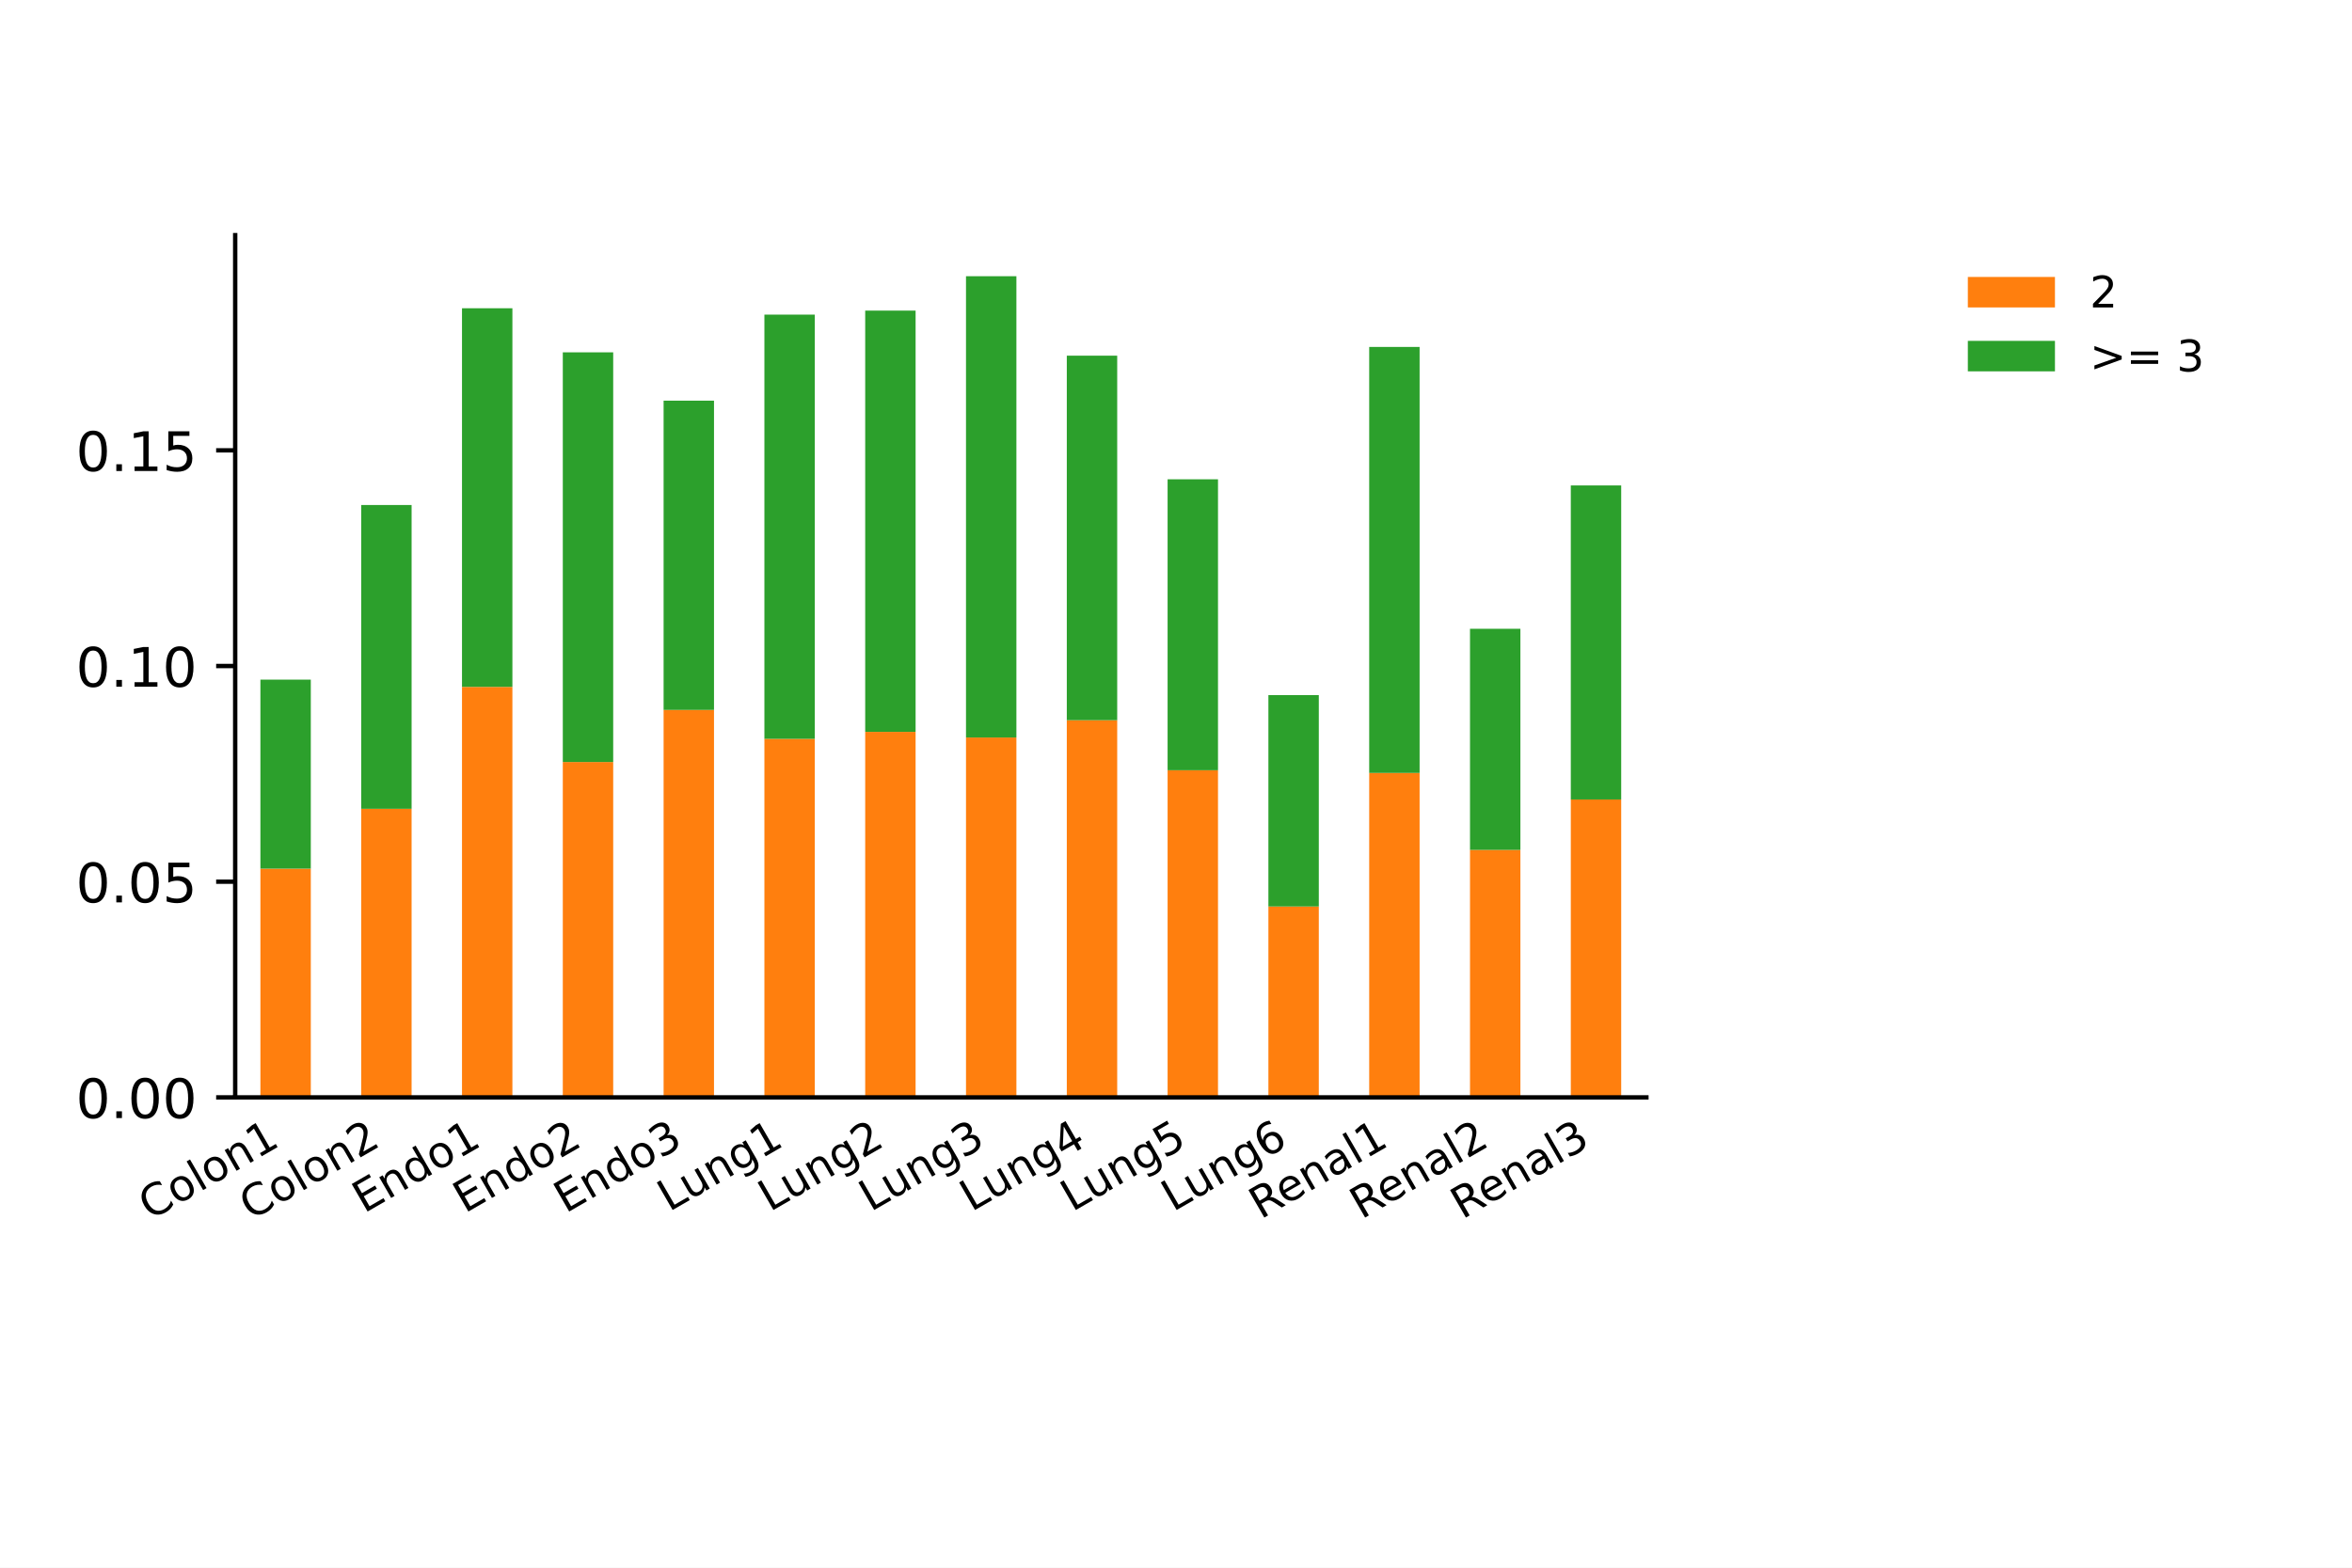
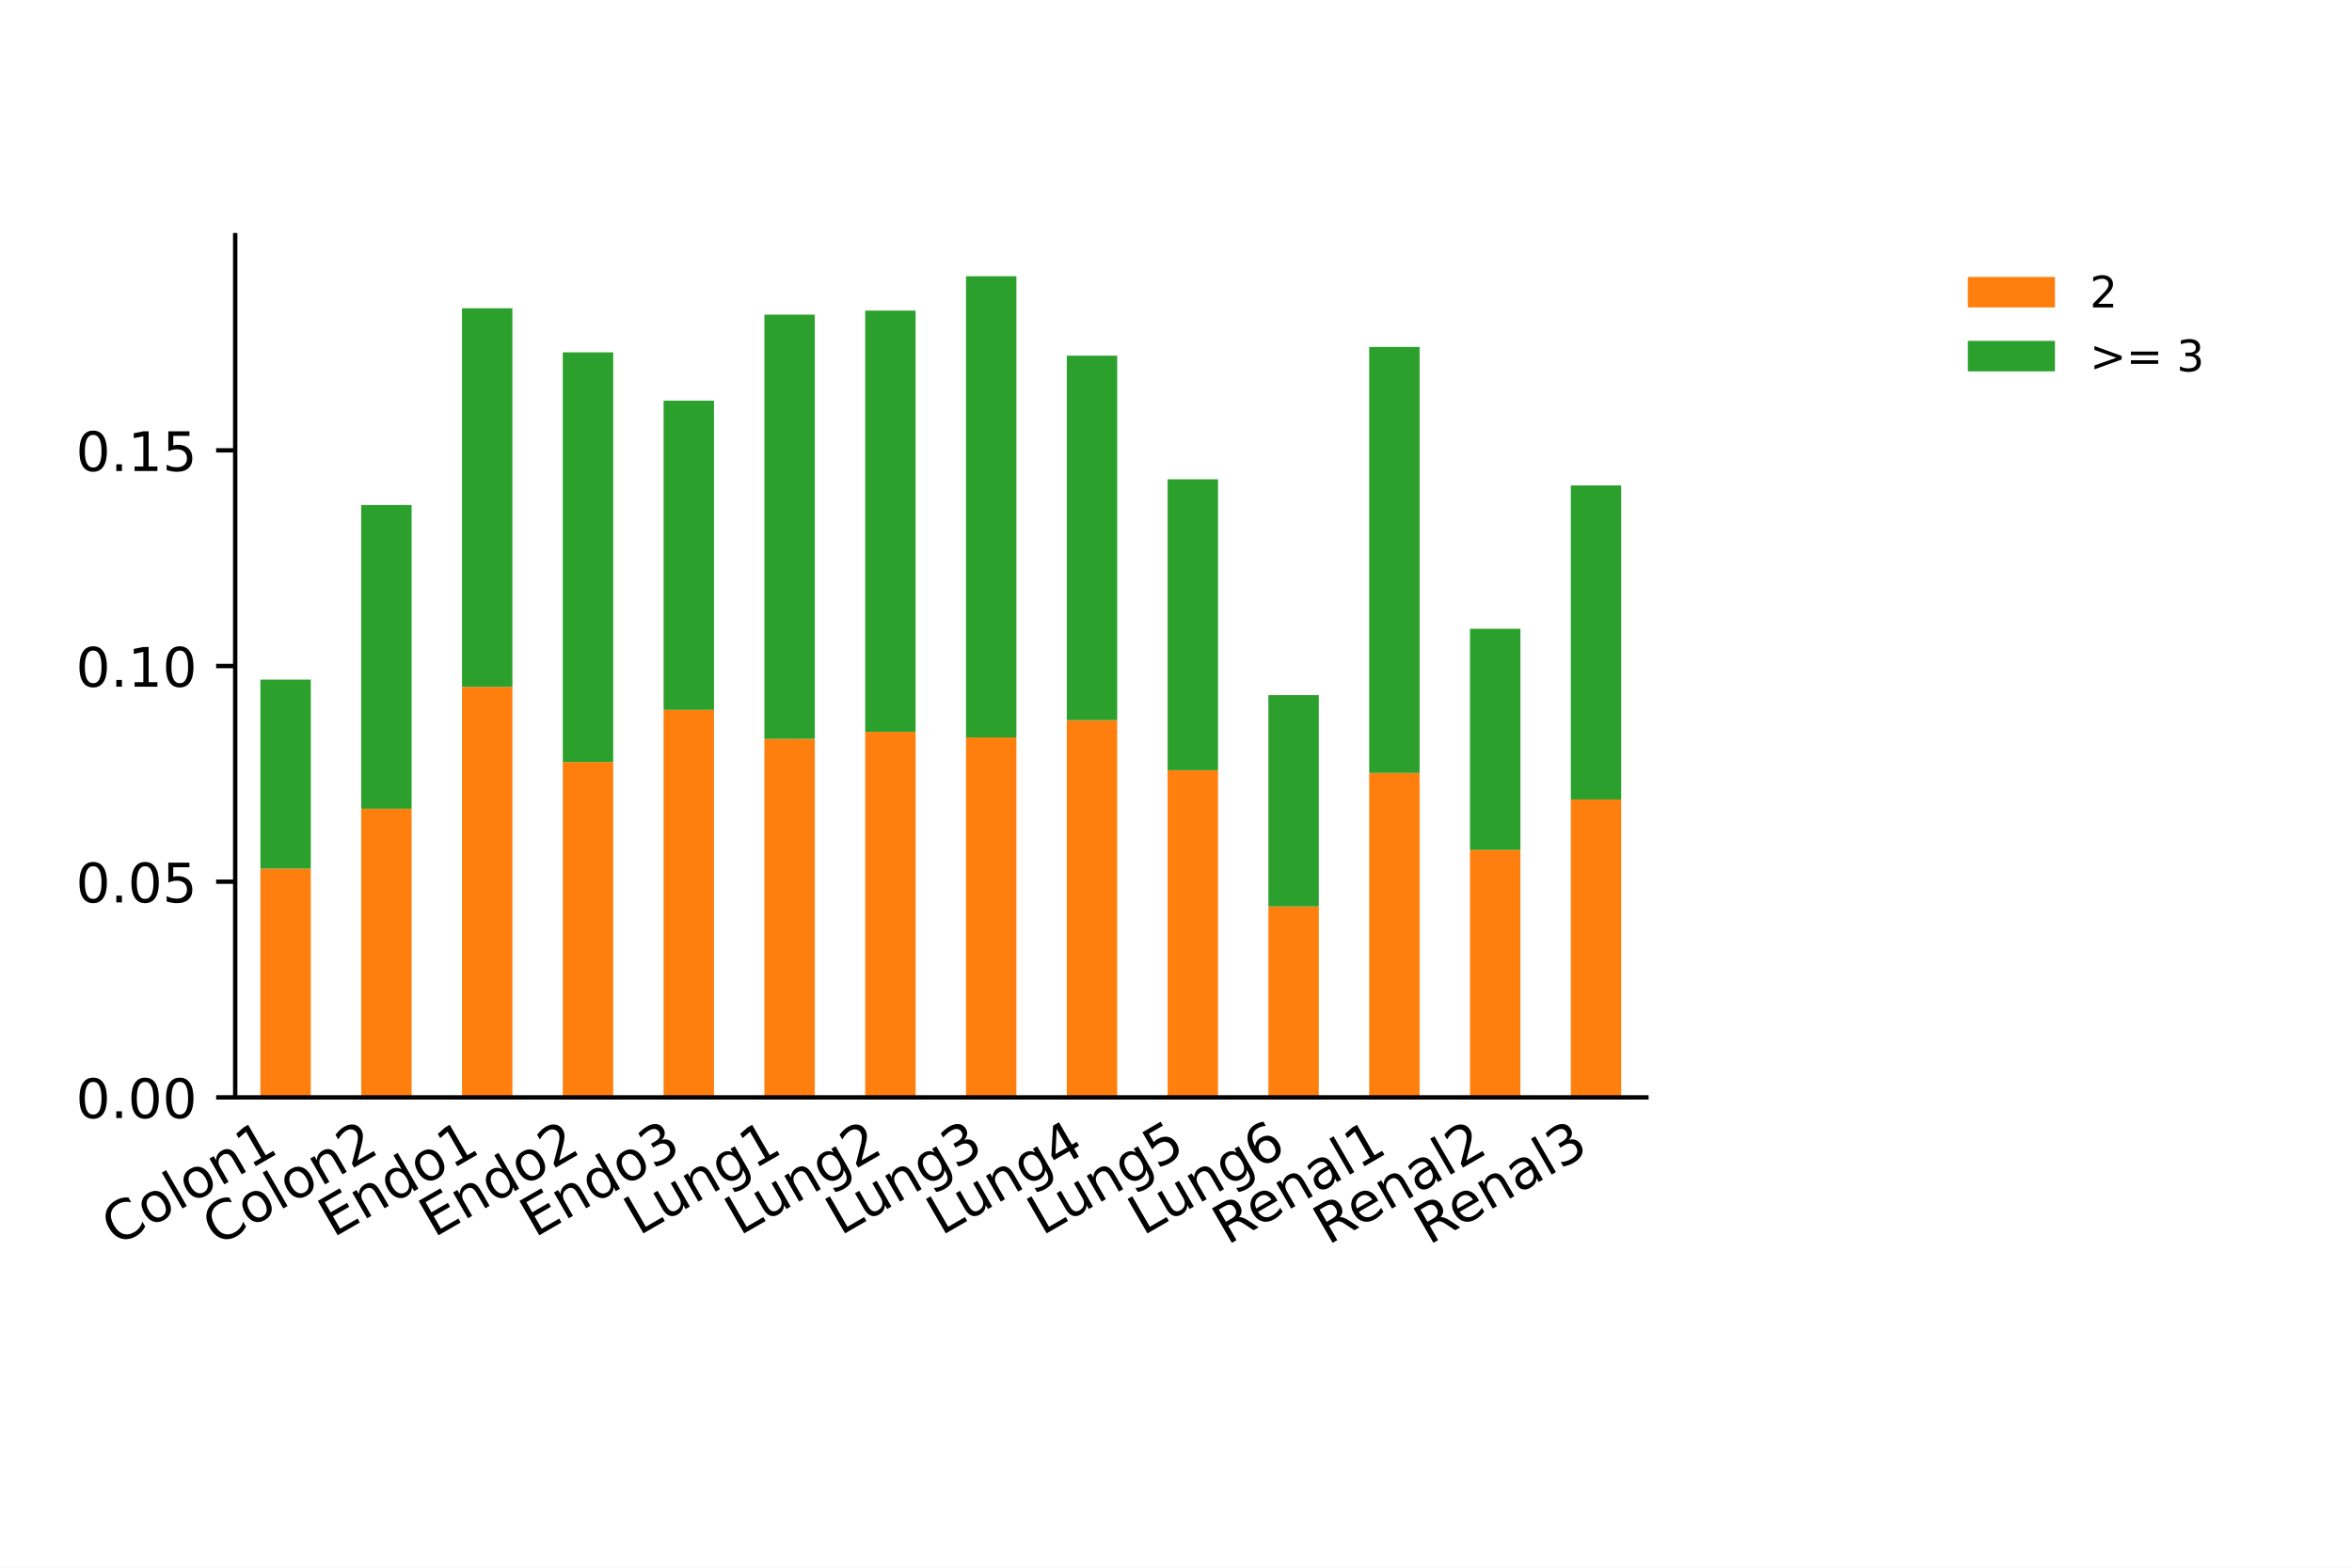
<svg xmlns="http://www.w3.org/2000/svg" xmlns:xlink="http://www.w3.org/1999/xlink" height="288pt" version="1.1" viewBox="0 0 432 288" width="432pt">
  <defs>
    <style type="text/css">
*{stroke-linecap:butt;stroke-linejoin:round;}
  </style>
  </defs>
  <g id="figure_1">
    <g id="patch_1">
      <path d="M 0 288  L 432 288  L 432 0  L 0 0  z " style="fill:#ffffff;" />
    </g>
    <g id="axes_1">
      <g id="patch_2">
        <path d="M 43.2 201.6  L 302.4 201.6  L 302.4 43.2  L 43.2 43.2  z " style="fill:#ffffff;" />
      </g>
      <g id="patch_3">
-         <path clip-path="url(#p280591f105)" d="M 47.829 201.6  L 57.086 201.6  L 57.086 159.581  L 47.829 159.581  z " style="fill:#ff7f0e;" />
+         <path clip-path="url(#pc7129f2baa)" d="M 47.829 201.6  L 57.086 201.6  L 57.086 159.581  L 47.829 159.581  z " style="fill:#ff7f0e;" />
      </g>
      <g id="patch_4">
-         <path clip-path="url(#p280591f105)" d="M 66.343 201.6  L 75.6 201.6  L 75.6 148.583  L 66.343 148.583  z " style="fill:#ff7f0e;" />
+         <path clip-path="url(#pc7129f2baa)" d="M 66.343 201.6  L 75.6 201.6  L 75.6 148.583  L 66.343 148.583  z " style="fill:#ff7f0e;" />
      </g>
      <g id="patch_5">
-         <path clip-path="url(#p280591f105)" d="M 84.857 201.6  L 94.114 201.6  L 94.114 126.185  L 84.857 126.185  z " style="fill:#ff7f0e;" />
+         <path clip-path="url(#pc7129f2baa)" d="M 84.857 201.6  L 94.114 201.6  L 94.114 126.185  L 84.857 126.185  z " style="fill:#ff7f0e;" />
      </g>
      <g id="patch_6">
-         <path clip-path="url(#p280591f105)" d="M 103.371 201.6  L 112.629 201.6  L 112.629 139.989  L 103.371 139.989  z " style="fill:#ff7f0e;" />
+         <path clip-path="url(#pc7129f2baa)" d="M 103.371 201.6  L 112.629 201.6  L 112.629 139.989  L 103.371 139.989  z " style="fill:#ff7f0e;" />
      </g>
      <g id="patch_7">
-         <path clip-path="url(#p280591f105)" d="M 121.886 201.6  L 131.143 201.6  L 131.143 130.419  L 121.886 130.419  z " style="fill:#ff7f0e;" />
+         <path clip-path="url(#pc7129f2baa)" d="M 121.886 201.6  L 131.143 201.6  L 131.143 130.419  L 121.886 130.419  z " style="fill:#ff7f0e;" />
      </g>
      <g id="patch_8">
-         <path clip-path="url(#p280591f105)" d="M 140.4 201.6  L 149.657 201.6  L 149.657 135.734  L 140.4 135.734  z " style="fill:#ff7f0e;" />
+         <path clip-path="url(#pc7129f2baa)" d="M 140.4 201.6  L 149.657 201.6  L 149.657 135.734  L 140.4 135.734  z " style="fill:#ff7f0e;" />
      </g>
      <g id="patch_9">
-         <path clip-path="url(#p280591f105)" d="M 158.914 201.6  L 168.171 201.6  L 168.171 134.449  L 158.914 134.449  z " style="fill:#ff7f0e;" />
+         <path clip-path="url(#pc7129f2baa)" d="M 158.914 201.6  L 168.171 201.6  L 168.171 134.449  L 158.914 134.449  z " style="fill:#ff7f0e;" />
      </g>
      <g id="patch_10">
-         <path clip-path="url(#p280591f105)" d="M 177.429 201.6  L 186.686 201.6  L 186.686 135.485  L 177.429 135.485  z " style="fill:#ff7f0e;" />
+         <path clip-path="url(#pc7129f2baa)" d="M 177.429 201.6  L 186.686 201.6  L 186.686 135.485  L 177.429 135.485  z " style="fill:#ff7f0e;" />
      </g>
      <g id="patch_11">
-         <path clip-path="url(#p280591f105)" d="M 195.943 201.6  L 205.2 201.6  L 205.2 132.308  L 195.943 132.308  z " style="fill:#ff7f0e;" />
+         <path clip-path="url(#pc7129f2baa)" d="M 195.943 201.6  L 205.2 201.6  L 205.2 132.308  L 195.943 132.308  z " style="fill:#ff7f0e;" />
      </g>
      <g id="patch_12">
-         <path clip-path="url(#p280591f105)" d="M 214.457 201.6  L 223.714 201.6  L 223.714 141.5  L 214.457 141.5  z " style="fill:#ff7f0e;" />
+         <path clip-path="url(#pc7129f2baa)" d="M 214.457 201.6  L 223.714 201.6  L 223.714 141.5  L 214.457 141.5  z " style="fill:#ff7f0e;" />
      </g>
      <g id="patch_13">
-         <path clip-path="url(#p280591f105)" d="M 232.971 201.6  L 242.229 201.6  L 242.229 166.529  L 232.971 166.529  z " style="fill:#ff7f0e;" />
+         <path clip-path="url(#pc7129f2baa)" d="M 232.971 201.6  L 242.229 201.6  L 242.229 166.529  L 232.971 166.529  z " style="fill:#ff7f0e;" />
      </g>
      <g id="patch_14">
-         <path clip-path="url(#p280591f105)" d="M 251.486 201.6  L 260.743 201.6  L 260.743 141.997  L 251.486 141.997  z " style="fill:#ff7f0e;" />
+         <path clip-path="url(#pc7129f2baa)" d="M 251.486 201.6  L 260.743 201.6  L 260.743 141.997  L 251.486 141.997  z " style="fill:#ff7f0e;" />
      </g>
      <g id="patch_15">
-         <path clip-path="url(#p280591f105)" d="M 270 201.6  L 279.257 201.6  L 279.257 156.136  L 270 156.136  z " style="fill:#ff7f0e;" />
+         <path clip-path="url(#pc7129f2baa)" d="M 270 201.6  L 279.257 201.6  L 279.257 156.136  L 270 156.136  z " style="fill:#ff7f0e;" />
      </g>
      <g id="patch_16">
-         <path clip-path="url(#p280591f105)" d="M 288.514 201.6  L 297.771 201.6  L 297.771 146.874  L 288.514 146.874  z " style="fill:#ff7f0e;" />
+         <path clip-path="url(#pc7129f2baa)" d="M 288.514 201.6  L 297.771 201.6  L 297.771 146.874  L 288.514 146.874  z " style="fill:#ff7f0e;" />
      </g>
      <g id="patch_17">
-         <path clip-path="url(#p280591f105)" d="M 47.829 159.581  L 57.086 159.581  L 57.086 124.854  L 47.829 124.854  z " style="fill:#2ca02c;" />
+         <path clip-path="url(#pc7129f2baa)" d="M 47.829 159.581  L 57.086 159.581  L 57.086 124.854  L 47.829 124.854  z " style="fill:#2ca02c;" />
      </g>
      <g id="patch_18">
-         <path clip-path="url(#p280591f105)" d="M 66.343 148.583  L 75.6 148.583  L 75.6 92.776  L 66.343 92.776  z " style="fill:#2ca02c;" />
+         <path clip-path="url(#pc7129f2baa)" d="M 66.343 148.583  L 75.6 148.583  L 75.6 92.776  L 66.343 92.776  z " style="fill:#2ca02c;" />
      </g>
      <g id="patch_19">
-         <path clip-path="url(#p280591f105)" d="M 84.857 126.185  L 94.114 126.185  L 94.114 56.629  L 84.857 56.629  z " style="fill:#2ca02c;" />
+         <path clip-path="url(#pc7129f2baa)" d="M 84.857 126.185  L 94.114 126.185  L 94.114 56.629  L 84.857 56.629  z " style="fill:#2ca02c;" />
      </g>
      <g id="patch_20">
-         <path clip-path="url(#p280591f105)" d="M 103.371 139.989  L 112.629 139.989  L 112.629 64.727  L 103.371 64.727  z " style="fill:#2ca02c;" />
+         <path clip-path="url(#pc7129f2baa)" d="M 103.371 139.989  L 112.629 139.989  L 112.629 64.727  L 103.371 64.727  z " style="fill:#2ca02c;" />
      </g>
      <g id="patch_21">
-         <path clip-path="url(#p280591f105)" d="M 121.886 130.419  L 131.143 130.419  L 131.143 73.605  L 121.886 73.605  z " style="fill:#2ca02c;" />
+         <path clip-path="url(#pc7129f2baa)" d="M 121.886 130.419  L 131.143 130.419  L 131.143 73.605  L 121.886 73.605  z " style="fill:#2ca02c;" />
      </g>
      <g id="patch_22">
-         <path clip-path="url(#p280591f105)" d="M 140.4 135.734  L 149.657 135.734  L 149.657 57.799  L 140.4 57.799  z " style="fill:#2ca02c;" />
+         <path clip-path="url(#pc7129f2baa)" d="M 140.4 135.734  L 149.657 135.734  L 149.657 57.799  L 140.4 57.799  z " style="fill:#2ca02c;" />
      </g>
      <g id="patch_23">
-         <path clip-path="url(#p280591f105)" d="M 158.914 134.449  L 168.171 134.449  L 168.171 57.062  L 158.914 57.062  z " style="fill:#2ca02c;" />
+         <path clip-path="url(#pc7129f2baa)" d="M 158.914 134.449  L 168.171 134.449  L 168.171 57.062  L 158.914 57.062  z " style="fill:#2ca02c;" />
      </g>
      <g id="patch_24">
-         <path clip-path="url(#p280591f105)" d="M 177.429 135.485  L 186.686 135.485  L 186.686 50.743  L 177.429 50.743  z " style="fill:#2ca02c;" />
+         <path clip-path="url(#pc7129f2baa)" d="M 177.429 135.485  L 186.686 135.485  L 186.686 50.743  L 177.429 50.743  z " style="fill:#2ca02c;" />
      </g>
      <g id="patch_25">
-         <path clip-path="url(#p280591f105)" d="M 195.943 132.308  L 205.2 132.308  L 205.2 65.341  L 195.943 65.341  z " style="fill:#2ca02c;" />
+         <path clip-path="url(#pc7129f2baa)" d="M 195.943 132.308  L 205.2 132.308  L 205.2 65.341  L 195.943 65.341  z " style="fill:#2ca02c;" />
      </g>
      <g id="patch_26">
-         <path clip-path="url(#p280591f105)" d="M 214.457 141.5  L 223.714 141.5  L 223.714 88.052  L 214.457 88.052  z " style="fill:#2ca02c;" />
+         <path clip-path="url(#pc7129f2baa)" d="M 214.457 141.5  L 223.714 141.5  L 223.714 88.052  L 214.457 88.052  z " style="fill:#2ca02c;" />
      </g>
      <g id="patch_27">
-         <path clip-path="url(#p280591f105)" d="M 232.971 166.529  L 242.229 166.529  L 242.229 127.698  L 232.971 127.698  z " style="fill:#2ca02c;" />
+         <path clip-path="url(#pc7129f2baa)" d="M 232.971 166.529  L 242.229 166.529  L 242.229 127.698  L 232.971 127.698  z " style="fill:#2ca02c;" />
      </g>
      <g id="patch_28">
-         <path clip-path="url(#p280591f105)" d="M 251.486 141.997  L 260.743 141.997  L 260.743 63.736  L 251.486 63.736  z " style="fill:#2ca02c;" />
+         <path clip-path="url(#pc7129f2baa)" d="M 251.486 141.997  L 260.743 141.997  L 260.743 63.736  L 251.486 63.736  z " style="fill:#2ca02c;" />
      </g>
      <g id="patch_29">
-         <path clip-path="url(#p280591f105)" d="M 270 156.136  L 279.257 156.136  L 279.257 115.513  L 270 115.513  z " style="fill:#2ca02c;" />
+         <path clip-path="url(#pc7129f2baa)" d="M 270 156.136  L 279.257 156.136  L 279.257 115.513  L 270 115.513  z " style="fill:#2ca02c;" />
      </g>
      <g id="patch_30">
-         <path clip-path="url(#p280591f105)" d="M 288.514 146.874  L 297.771 146.874  L 297.771 89.179  L 288.514 89.179  z " style="fill:#2ca02c;" />
+         <path clip-path="url(#pc7129f2baa)" d="M 288.514 146.874  L 297.771 146.874  L 297.771 89.179  L 288.514 89.179  z " style="fill:#2ca02c;" />
      </g>
      <g id="matplotlib.axis_1">
        <g id="xtick_1">
          <g id="line2d_1" />
          <g id="text_1">
            <defs>
              <path d="M 64.406 67.281  L 64.406 56.891  Q 59.422 61.531 53.781 63.812  Q 48.141 66.109 41.797 66.109  Q 29.297 66.109 22.656 58.469  Q 16.016 50.828 16.016 36.375  Q 16.016 21.969 22.656 14.328  Q 29.297 6.688 41.797 6.688  Q 48.141 6.688 53.781 8.984  Q 59.422 11.281 64.406 15.922  L 64.406 5.609  Q 59.234 2.094 53.438 0.328  Q 47.656 -1.422 41.219 -1.422  Q 24.656 -1.422 15.125 8.703  Q 5.609 18.844 5.609 36.375  Q 5.609 53.953 15.125 64.078  Q 24.656 74.219 41.219 74.219  Q 47.75 74.219 53.531 72.484  Q 59.328 70.75 64.406 67.281  z " id="DejaVuSans-67" />
              <path d="M 30.609 48.391  Q 23.391 48.391 19.188 42.75  Q 14.984 37.109 14.984 27.297  Q 14.984 17.484 19.156 11.844  Q 23.344 6.203 30.609 6.203  Q 37.797 6.203 41.984 11.859  Q 46.188 17.531 46.188 27.297  Q 46.188 37.016 41.984 42.703  Q 37.797 48.391 30.609 48.391  z M 30.609 56  Q 42.328 56 49.016 48.375  Q 55.719 40.766 55.719 27.297  Q 55.719 13.875 49.016 6.219  Q 42.328 -1.422 30.609 -1.422  Q 18.844 -1.422 12.172 6.219  Q 5.516 13.875 5.516 27.297  Q 5.516 40.766 12.172 48.375  Q 18.844 56 30.609 56  z " id="DejaVuSans-111" />
              <path d="M 9.422 75.984  L 18.406 75.984  L 18.406 0  L 9.422 0  z " id="DejaVuSans-108" />
              <path d="M 54.891 33.016  L 54.891 0  L 45.906 0  L 45.906 32.719  Q 45.906 40.484 42.875 44.328  Q 39.844 48.188 33.797 48.188  Q 26.516 48.188 22.312 43.547  Q 18.109 38.922 18.109 30.906  L 18.109 0  L 9.078 0  L 9.078 54.688  L 18.109 54.688  L 18.109 46.188  Q 21.344 51.125 25.703 53.562  Q 30.078 56 35.797 56  Q 45.219 56 50.047 50.172  Q 54.891 44.344 54.891 33.016  z " id="DejaVuSans-110" />
              <path d="M 12.406 8.297  L 28.516 8.297  L 28.516 63.922  L 10.984 60.406  L 10.984 69.391  L 28.422 72.906  L 38.281 72.906  L 38.281 8.297  L 54.391 8.297  L 54.391 0  L 12.406 0  z " id="DejaVuSans-49" />
            </defs>
-             <g transform="translate(27.58548 224.2437)rotate(-30)scale(0.08 -0.08)">
+             <g transform="translate(21.36757 229.0297)rotate(-30)scale(0.1 -0.1)">
              <use xlink:href="#DejaVuSans-67" />
              <use x="69.824" xlink:href="#DejaVuSans-111" />
              <use x="131.006" xlink:href="#DejaVuSans-108" />
              <use x="158.789" xlink:href="#DejaVuSans-111" />
              <use x="219.971" xlink:href="#DejaVuSans-110" />
              <use x="283.35" xlink:href="#DejaVuSans-49" />
            </g>
          </g>
        </g>
        <g id="xtick_2">
          <g id="line2d_2" />
          <g id="text_2">
            <defs>
              <path d="M 19.188 8.297  L 53.609 8.297  L 53.609 0  L 7.328 0  L 7.328 8.297  Q 12.938 14.109 22.625 23.891  Q 32.328 33.688 34.812 36.531  Q 39.547 41.844 41.422 45.531  Q 43.312 49.219 43.312 52.781  Q 43.312 58.594 39.234 62.25  Q 35.156 65.922 28.609 65.922  Q 23.969 65.922 18.812 64.312  Q 13.672 62.703 7.812 59.422  L 7.812 69.391  Q 13.766 71.781 18.938 73  Q 24.125 74.219 28.422 74.219  Q 39.75 74.219 46.484 68.547  Q 53.219 62.891 53.219 53.422  Q 53.219 48.922 51.531 44.891  Q 49.859 40.875 45.406 35.406  Q 44.188 33.984 37.641 27.219  Q 31.109 20.453 19.188 8.297  z " id="DejaVuSans-50" />
            </defs>
-             <g transform="translate(46.09977 224.2437)rotate(-30)scale(0.08 -0.08)">
+             <g transform="translate(39.88186 229.0297)rotate(-30)scale(0.1 -0.1)">
              <use xlink:href="#DejaVuSans-67" />
              <use x="69.824" xlink:href="#DejaVuSans-111" />
              <use x="131.006" xlink:href="#DejaVuSans-108" />
              <use x="158.789" xlink:href="#DejaVuSans-111" />
              <use x="219.971" xlink:href="#DejaVuSans-110" />
              <use x="283.35" xlink:href="#DejaVuSans-50" />
            </g>
          </g>
        </g>
        <g id="xtick_3">
          <g id="line2d_3" />
          <g id="text_3">
            <defs>
              <path d="M 9.812 72.906  L 55.906 72.906  L 55.906 64.594  L 19.672 64.594  L 19.672 43.016  L 54.391 43.016  L 54.391 34.719  L 19.672 34.719  L 19.672 8.297  L 56.781 8.297  L 56.781 0  L 9.812 0  z " id="DejaVuSans-69" />
              <path d="M 45.406 46.391  L 45.406 75.984  L 54.391 75.984  L 54.391 0  L 45.406 0  L 45.406 8.203  Q 42.578 3.328 38.25 0.953  Q 33.938 -1.422 27.875 -1.422  Q 17.969 -1.422 11.734 6.484  Q 5.516 14.406 5.516 27.297  Q 5.516 40.188 11.734 48.094  Q 17.969 56 27.875 56  Q 33.938 56 38.25 53.625  Q 42.578 51.266 45.406 46.391  z M 14.797 27.297  Q 14.797 17.391 18.875 11.75  Q 22.953 6.109 30.078 6.109  Q 37.203 6.109 41.297 11.75  Q 45.406 17.391 45.406 27.297  Q 45.406 37.203 41.297 42.844  Q 37.203 48.484 30.078 48.484  Q 22.953 48.484 18.875 42.844  Q 14.797 37.203 14.797 27.297  z " id="DejaVuSans-100" />
            </defs>
-             <g transform="translate(66.83974 222.9587)rotate(-30)scale(0.08 -0.08)">
+             <g transform="translate(61.17825 227.4234)rotate(-30)scale(0.1 -0.1)">
              <use xlink:href="#DejaVuSans-69" />
              <use x="63.184" xlink:href="#DejaVuSans-110" />
              <use x="126.562" xlink:href="#DejaVuSans-100" />
              <use x="190.039" xlink:href="#DejaVuSans-111" />
              <use x="251.221" xlink:href="#DejaVuSans-49" />
            </g>
          </g>
        </g>
        <g id="xtick_4">
          <g id="line2d_4" />
          <g id="text_4">
-             <g transform="translate(85.35403 222.9587)rotate(-30)scale(0.08 -0.08)">
+             <g transform="translate(79.69254 227.4234)rotate(-30)scale(0.1 -0.1)">
              <use xlink:href="#DejaVuSans-69" />
              <use x="63.184" xlink:href="#DejaVuSans-110" />
              <use x="126.562" xlink:href="#DejaVuSans-100" />
              <use x="190.039" xlink:href="#DejaVuSans-111" />
              <use x="251.221" xlink:href="#DejaVuSans-50" />
            </g>
          </g>
        </g>
        <g id="xtick_5">
          <g id="line2d_5" />
          <g id="text_5">
            <defs>
              <path d="M 40.578 39.312  Q 47.656 37.797 51.625 33  Q 55.609 28.219 55.609 21.188  Q 55.609 10.406 48.188 4.484  Q 40.766 -1.422 27.094 -1.422  Q 22.516 -1.422 17.656 -0.516  Q 12.797 0.391 7.625 2.203  L 7.625 11.719  Q 11.719 9.328 16.594 8.109  Q 21.484 6.891 26.812 6.891  Q 36.078 6.891 40.938 10.547  Q 45.797 14.203 45.797 21.188  Q 45.797 27.641 41.281 31.266  Q 36.766 34.906 28.719 34.906  L 20.219 34.906  L 20.219 43.016  L 29.109 43.016  Q 36.375 43.016 40.234 45.922  Q 44.094 48.828 44.094 54.297  Q 44.094 59.906 40.109 62.906  Q 36.141 65.922 28.719 65.922  Q 24.656 65.922 20.016 65.031  Q 15.375 64.156 9.812 62.312  L 9.812 71.094  Q 15.438 72.656 20.344 73.438  Q 25.25 74.219 29.594 74.219  Q 40.828 74.219 47.359 69.109  Q 53.906 64.016 53.906 55.328  Q 53.906 49.266 50.438 45.094  Q 46.969 40.922 40.578 39.312  z " id="DejaVuSans-51" />
            </defs>
-             <g transform="translate(103.8683 222.9587)rotate(-30)scale(0.08 -0.08)">
+             <g transform="translate(98.20682 227.4234)rotate(-30)scale(0.1 -0.1)">
              <use xlink:href="#DejaVuSans-69" />
              <use x="63.184" xlink:href="#DejaVuSans-110" />
              <use x="126.562" xlink:href="#DejaVuSans-100" />
              <use x="190.039" xlink:href="#DejaVuSans-111" />
              <use x="251.221" xlink:href="#DejaVuSans-51" />
            </g>
          </g>
        </g>
        <g id="xtick_6">
          <g id="line2d_6" />
          <g id="text_6">
            <defs>
              <path d="M 9.812 72.906  L 19.672 72.906  L 19.672 8.297  L 55.172 8.297  L 55.172 0  L 9.812 0  z " id="DejaVuSans-76" />
              <path d="M 8.5 21.578  L 8.5 54.688  L 17.484 54.688  L 17.484 21.922  Q 17.484 14.156 20.5 10.266  Q 23.531 6.391 29.594 6.391  Q 36.859 6.391 41.078 11.031  Q 45.312 15.672 45.312 23.688  L 45.312 54.688  L 54.297 54.688  L 54.297 0  L 45.312 0  L 45.312 8.406  Q 42.047 3.422 37.719 1  Q 33.406 -1.422 27.688 -1.422  Q 18.266 -1.422 13.375 4.438  Q 8.5 10.297 8.5 21.578  z M 31.109 56  z " id="DejaVuSans-117" />
              <path d="M 45.406 27.984  Q 45.406 37.75 41.375 43.109  Q 37.359 48.484 30.078 48.484  Q 22.859 48.484 18.828 43.109  Q 14.797 37.75 14.797 27.984  Q 14.797 18.266 18.828 12.891  Q 22.859 7.516 30.078 7.516  Q 37.359 7.516 41.375 12.891  Q 45.406 18.266 45.406 27.984  z M 54.391 6.781  Q 54.391 -7.172 48.188 -13.984  Q 42 -20.797 29.203 -20.797  Q 24.469 -20.797 20.266 -20.094  Q 16.062 -19.391 12.109 -17.922  L 12.109 -9.188  Q 16.062 -11.328 19.922 -12.344  Q 23.781 -13.375 27.781 -13.375  Q 36.625 -13.375 41.016 -8.766  Q 45.406 -4.156 45.406 5.172  L 45.406 9.625  Q 42.625 4.781 38.281 2.391  Q 33.938 0 27.875 0  Q 17.828 0 11.672 7.656  Q 5.516 15.328 5.516 27.984  Q 5.516 40.672 11.672 48.328  Q 17.828 56 27.875 56  Q 33.938 56 38.281 53.609  Q 42.625 51.219 45.406 46.391  L 45.406 54.688  L 54.391 54.688  z " id="DejaVuSans-103" />
            </defs>
-             <g transform="translate(122.8697 222.6775)rotate(-30)scale(0.08 -0.08)">
+             <g transform="translate(117.33 227.0718)rotate(-30)scale(0.1 -0.1)">
              <use xlink:href="#DejaVuSans-76" />
              <use x="53.963" xlink:href="#DejaVuSans-117" />
              <use x="117.342" xlink:href="#DejaVuSans-110" />
              <use x="180.721" xlink:href="#DejaVuSans-103" />
              <use x="244.197" xlink:href="#DejaVuSans-49" />
            </g>
          </g>
        </g>
        <g id="xtick_7">
          <g id="line2d_7" />
          <g id="text_7">
-             <g transform="translate(141.384 222.6775)rotate(-30)scale(0.08 -0.08)">
+             <g transform="translate(135.8443 227.0718)rotate(-30)scale(0.1 -0.1)">
              <use xlink:href="#DejaVuSans-76" />
              <use x="53.963" xlink:href="#DejaVuSans-117" />
              <use x="117.342" xlink:href="#DejaVuSans-110" />
              <use x="180.721" xlink:href="#DejaVuSans-103" />
              <use x="244.197" xlink:href="#DejaVuSans-50" />
            </g>
          </g>
        </g>
        <g id="xtick_8">
          <g id="line2d_8" />
          <g id="text_8">
-             <g transform="translate(159.8983 222.6775)rotate(-30)scale(0.08 -0.08)">
+             <g transform="translate(154.3586 227.0718)rotate(-30)scale(0.1 -0.1)">
              <use xlink:href="#DejaVuSans-76" />
              <use x="53.963" xlink:href="#DejaVuSans-117" />
              <use x="117.342" xlink:href="#DejaVuSans-110" />
              <use x="180.721" xlink:href="#DejaVuSans-103" />
              <use x="244.197" xlink:href="#DejaVuSans-51" />
            </g>
          </g>
        </g>
        <g id="xtick_9">
          <g id="line2d_9" />
          <g id="text_9">
            <defs>
              <path d="M 37.797 64.312  L 12.891 25.391  L 37.797 25.391  z M 35.203 72.906  L 47.609 72.906  L 47.609 25.391  L 58.016 25.391  L 58.016 17.188  L 47.609 17.188  L 47.609 0  L 37.797 0  L 37.797 17.188  L 4.891 17.188  L 4.891 26.703  z " id="DejaVuSans-52" />
            </defs>
-             <g transform="translate(178.4126 222.6775)rotate(-30)scale(0.08 -0.08)">
+             <g transform="translate(172.8729 227.0718)rotate(-30)scale(0.1 -0.1)">
              <use xlink:href="#DejaVuSans-76" />
              <use x="53.963" xlink:href="#DejaVuSans-117" />
              <use x="117.342" xlink:href="#DejaVuSans-110" />
              <use x="180.721" xlink:href="#DejaVuSans-103" />
              <use x="244.197" xlink:href="#DejaVuSans-52" />
            </g>
          </g>
        </g>
        <g id="xtick_10">
          <g id="line2d_10" />
          <g id="text_10">
            <defs>
              <path d="M 10.797 72.906  L 49.516 72.906  L 49.516 64.594  L 19.828 64.594  L 19.828 46.734  Q 21.969 47.469 24.109 47.828  Q 26.266 48.188 28.422 48.188  Q 40.625 48.188 47.75 41.5  Q 54.891 34.812 54.891 23.391  Q 54.891 11.625 47.562 5.094  Q 40.234 -1.422 26.906 -1.422  Q 22.312 -1.422 17.547 -0.641  Q 12.797 0.141 7.719 1.703  L 7.719 11.625  Q 12.109 9.234 16.797 8.062  Q 21.484 6.891 26.703 6.891  Q 35.156 6.891 40.078 11.328  Q 45.016 15.766 45.016 23.391  Q 45.016 31 40.078 35.438  Q 35.156 39.891 26.703 39.891  Q 22.75 39.891 18.812 39.016  Q 14.891 38.141 10.797 36.281  z " id="DejaVuSans-53" />
            </defs>
-             <g transform="translate(196.9269 222.6775)rotate(-30)scale(0.08 -0.08)">
+             <g transform="translate(191.3872 227.0718)rotate(-30)scale(0.1 -0.1)">
              <use xlink:href="#DejaVuSans-76" />
              <use x="53.963" xlink:href="#DejaVuSans-117" />
              <use x="117.342" xlink:href="#DejaVuSans-110" />
              <use x="180.721" xlink:href="#DejaVuSans-103" />
              <use x="244.197" xlink:href="#DejaVuSans-53" />
            </g>
          </g>
        </g>
        <g id="xtick_11">
          <g id="line2d_11" />
          <g id="text_11">
            <defs>
              <path d="M 33.016 40.375  Q 26.375 40.375 22.484 35.828  Q 18.609 31.297 18.609 23.391  Q 18.609 15.531 22.484 10.953  Q 26.375 6.391 33.016 6.391  Q 39.656 6.391 43.531 10.953  Q 47.406 15.531 47.406 23.391  Q 47.406 31.297 43.531 35.828  Q 39.656 40.375 33.016 40.375  z M 52.594 71.297  L 52.594 62.312  Q 48.875 64.062 45.094 64.984  Q 41.312 65.922 37.594 65.922  Q 27.828 65.922 22.672 59.328  Q 17.531 52.734 16.797 39.406  Q 19.672 43.656 24.016 45.922  Q 28.375 48.188 33.594 48.188  Q 44.578 48.188 50.953 41.516  Q 57.328 34.859 57.328 23.391  Q 57.328 12.156 50.688 5.359  Q 44.047 -1.422 33.016 -1.422  Q 20.359 -1.422 13.672 8.266  Q 6.984 17.969 6.984 36.375  Q 6.984 53.656 15.188 63.938  Q 23.391 74.219 37.203 74.219  Q 40.922 74.219 44.703 73.484  Q 48.484 72.75 52.594 71.297  z " id="DejaVuSans-54" />
            </defs>
-             <g transform="translate(215.4412 222.6775)rotate(-30)scale(0.08 -0.08)">
+             <g transform="translate(209.9015 227.0718)rotate(-30)scale(0.1 -0.1)">
              <use xlink:href="#DejaVuSans-76" />
              <use x="53.963" xlink:href="#DejaVuSans-117" />
              <use x="117.342" xlink:href="#DejaVuSans-110" />
              <use x="180.721" xlink:href="#DejaVuSans-103" />
              <use x="244.197" xlink:href="#DejaVuSans-54" />
            </g>
          </g>
        </g>
        <g id="xtick_12">
          <g id="line2d_12" />
          <g id="text_12">
            <defs>
              <path d="M 44.391 34.188  Q 47.562 33.109 50.562 29.594  Q 53.562 26.078 56.594 19.922  L 66.609 0  L 56 0  L 46.688 18.703  Q 43.062 26.031 39.672 28.422  Q 36.281 30.812 30.422 30.812  L 19.672 30.812  L 19.672 0  L 9.812 0  L 9.812 72.906  L 32.078 72.906  Q 44.578 72.906 50.734 67.672  Q 56.891 62.453 56.891 51.906  Q 56.891 45.016 53.688 40.469  Q 50.484 35.938 44.391 34.188  z M 19.672 64.797  L 19.672 38.922  L 32.078 38.922  Q 39.203 38.922 42.844 42.219  Q 46.484 45.516 46.484 51.906  Q 46.484 58.297 42.844 61.547  Q 39.203 64.797 32.078 64.797  z " id="DejaVuSans-82" />
              <path d="M 56.203 29.594  L 56.203 25.203  L 14.891 25.203  Q 15.484 15.922 20.484 11.062  Q 25.484 6.203 34.422 6.203  Q 39.594 6.203 44.453 7.469  Q 49.312 8.734 54.109 11.281  L 54.109 2.781  Q 49.266 0.734 44.188 -0.344  Q 39.109 -1.422 33.891 -1.422  Q 20.797 -1.422 13.156 6.188  Q 5.516 13.812 5.516 26.812  Q 5.516 40.234 12.766 48.109  Q 20.016 56 32.328 56  Q 43.359 56 49.781 48.891  Q 56.203 41.797 56.203 29.594  z M 47.219 32.234  Q 47.125 39.594 43.094 43.984  Q 39.062 48.391 32.422 48.391  Q 24.906 48.391 20.391 44.141  Q 15.875 39.891 15.188 32.172  z " id="DejaVuSans-101" />
              <path d="M 34.281 27.484  Q 23.391 27.484 19.188 25  Q 14.984 22.516 14.984 16.5  Q 14.984 11.719 18.141 8.906  Q 21.297 6.109 26.703 6.109  Q 34.188 6.109 38.703 11.406  Q 43.219 16.703 43.219 25.484  L 43.219 27.484  z M 52.203 31.203  L 52.203 0  L 43.219 0  L 43.219 8.297  Q 40.141 3.328 35.547 0.953  Q 30.953 -1.422 24.312 -1.422  Q 15.922 -1.422 10.953 3.297  Q 6 8.016 6 15.922  Q 6 25.141 12.172 29.828  Q 18.359 34.516 30.609 34.516  L 43.219 34.516  L 43.219 35.406  Q 43.219 41.609 39.141 45  Q 35.062 48.391 27.688 48.391  Q 23 48.391 18.547 47.266  Q 14.109 46.141 10.016 43.891  L 10.016 52.203  Q 14.938 54.109 19.578 55.047  Q 24.219 56 28.609 56  Q 40.484 56 46.344 49.844  Q 52.203 43.703 52.203 31.203  z " id="DejaVuSans-97" />
            </defs>
-             <g transform="translate(231.5479 224.0675)rotate(-30)scale(0.08 -0.08)">
+             <g transform="translate(225.4063 228.8093)rotate(-30)scale(0.1 -0.1)">
              <use xlink:href="#DejaVuSans-82" />
              <use x="64.982" xlink:href="#DejaVuSans-101" />
              <use x="126.506" xlink:href="#DejaVuSans-110" />
              <use x="189.885" xlink:href="#DejaVuSans-97" />
              <use x="251.164" xlink:href="#DejaVuSans-108" />
              <use x="278.947" xlink:href="#DejaVuSans-49" />
            </g>
          </g>
        </g>
        <g id="xtick_13">
          <g id="line2d_13" />
          <g id="text_13">
-             <g transform="translate(250.0622 224.0675)rotate(-30)scale(0.08 -0.08)">
+             <g transform="translate(243.9206 228.8093)rotate(-30)scale(0.1 -0.1)">
              <use xlink:href="#DejaVuSans-82" />
              <use x="64.982" xlink:href="#DejaVuSans-101" />
              <use x="126.506" xlink:href="#DejaVuSans-110" />
              <use x="189.885" xlink:href="#DejaVuSans-97" />
              <use x="251.164" xlink:href="#DejaVuSans-108" />
              <use x="278.947" xlink:href="#DejaVuSans-50" />
            </g>
          </g>
        </g>
        <g id="xtick_14">
          <g id="line2d_14" />
          <g id="text_14">
-             <g transform="translate(268.5765 224.0675)rotate(-30)scale(0.08 -0.08)">
+             <g transform="translate(262.4349 228.8093)rotate(-30)scale(0.1 -0.1)">
              <use xlink:href="#DejaVuSans-82" />
              <use x="64.982" xlink:href="#DejaVuSans-101" />
              <use x="126.506" xlink:href="#DejaVuSans-110" />
              <use x="189.885" xlink:href="#DejaVuSans-97" />
              <use x="251.164" xlink:href="#DejaVuSans-108" />
              <use x="278.947" xlink:href="#DejaVuSans-51" />
            </g>
          </g>
        </g>
      </g>
      <g id="matplotlib.axis_2">
        <g id="ytick_1">
          <g id="line2d_15">
            <defs>
-               <path d="M 0 0  L -3.5 0  " id="m6550d6404f" style="stroke:#000000;stroke-width:0.8;" />
+               <path d="M 0 0  L -3.5 0  " id="m51ec94ce0d" style="stroke:#000000;stroke-width:0.8;" />
            </defs>
            <g>
-               <use style="stroke:#000000;stroke-width:0.8;" x="43.2" xlink:href="#m6550d6404f" y="201.6" />
+               <use style="stroke:#000000;stroke-width:0.8;" x="43.2" xlink:href="#m51ec94ce0d" y="201.6" />
            </g>
          </g>
          <g id="text_15">
            <defs>
              <path d="M 31.781 66.406  Q 24.172 66.406 20.328 58.906  Q 16.5 51.422 16.5 36.375  Q 16.5 21.391 20.328 13.891  Q 24.172 6.391 31.781 6.391  Q 39.453 6.391 43.281 13.891  Q 47.125 21.391 47.125 36.375  Q 47.125 51.422 43.281 58.906  Q 39.453 66.406 31.781 66.406  z M 31.781 74.219  Q 44.047 74.219 50.516 64.516  Q 56.984 54.828 56.984 36.375  Q 56.984 17.969 50.516 8.266  Q 44.047 -1.422 31.781 -1.422  Q 19.531 -1.422 13.062 8.266  Q 6.594 17.969 6.594 36.375  Q 6.594 54.828 13.062 64.516  Q 19.531 74.219 31.781 74.219  z " id="DejaVuSans-48" />
              <path d="M 10.688 12.406  L 21 12.406  L 21 0  L 10.688 0  z " id="DejaVuSans-46" />
            </defs>
            <g transform="translate(13.93437 205.3992)scale(0.1 -0.1)">
              <use xlink:href="#DejaVuSans-48" />
              <use x="63.623" xlink:href="#DejaVuSans-46" />
              <use x="95.41" xlink:href="#DejaVuSans-48" />
              <use x="159.033" xlink:href="#DejaVuSans-48" />
            </g>
          </g>
        </g>
        <g id="ytick_2">
          <g id="line2d_16">
            <g>
-               <use style="stroke:#000000;stroke-width:0.8;" x="43.2" xlink:href="#m6550d6404f" y="161.977" />
+               <use style="stroke:#000000;stroke-width:0.8;" x="43.2" xlink:href="#m51ec94ce0d" y="161.977" />
            </g>
          </g>
          <g id="text_16">
            <g transform="translate(13.93437 165.7762)scale(0.1 -0.1)">
              <use xlink:href="#DejaVuSans-48" />
              <use x="63.623" xlink:href="#DejaVuSans-46" />
              <use x="95.41" xlink:href="#DejaVuSans-48" />
              <use x="159.033" xlink:href="#DejaVuSans-53" />
            </g>
          </g>
        </g>
        <g id="ytick_3">
          <g id="line2d_17">
            <g>
-               <use style="stroke:#000000;stroke-width:0.8;" x="43.2" xlink:href="#m6550d6404f" y="122.354" />
+               <use style="stroke:#000000;stroke-width:0.8;" x="43.2" xlink:href="#m51ec94ce0d" y="122.354" />
            </g>
          </g>
          <g id="text_17">
            <g transform="translate(13.93437 126.1532)scale(0.1 -0.1)">
              <use xlink:href="#DejaVuSans-48" />
              <use x="63.623" xlink:href="#DejaVuSans-46" />
              <use x="95.41" xlink:href="#DejaVuSans-49" />
              <use x="159.033" xlink:href="#DejaVuSans-48" />
            </g>
          </g>
        </g>
        <g id="ytick_4">
          <g id="line2d_18">
            <g>
-               <use style="stroke:#000000;stroke-width:0.8;" x="43.2" xlink:href="#m6550d6404f" y="82.731" />
+               <use style="stroke:#000000;stroke-width:0.8;" x="43.2" xlink:href="#m51ec94ce0d" y="82.731" />
            </g>
          </g>
          <g id="text_18">
            <g transform="translate(13.93437 86.53023)scale(0.1 -0.1)">
              <use xlink:href="#DejaVuSans-48" />
              <use x="63.623" xlink:href="#DejaVuSans-46" />
              <use x="95.41" xlink:href="#DejaVuSans-49" />
              <use x="159.033" xlink:href="#DejaVuSans-53" />
            </g>
          </g>
        </g>
      </g>
      <g id="patch_31">
        <path d="M 43.2 201.6  L 43.2 43.2  " style="fill:none;stroke:#000000;stroke-linecap:square;stroke-linejoin:miter;stroke-width:0.8;" />
      </g>
      <g id="patch_32">
        <path d="M 43.2 201.6  L 302.4 201.6  " style="fill:none;stroke:#000000;stroke-linecap:square;stroke-linejoin:miter;stroke-width:0.8;" />
      </g>
      <g id="legend_1">
        <g id="patch_33">
          <path d="M 361.44 56.479  L 377.44 56.479  L 377.44 50.879  L 361.44 50.879  z " style="fill:#ff7f0e;" />
        </g>
        <g id="text_19">
          <g transform="translate(383.84 56.47875)scale(0.08 -0.08)">
            <use xlink:href="#DejaVuSans-50" />
          </g>
        </g>
        <g id="patch_34">
          <path d="M 361.44 68.221  L 377.44 68.221  L 377.44 62.621  L 361.44 62.621  z " style="fill:#2ca02c;" />
        </g>
        <g id="text_20">
          <defs>
            <path d="M 10.594 49.219  L 10.594 58.109  L 73.188 35.406  L 73.188 27.297  L 10.594 4.594  L 10.594 13.484  L 60.891 31.297  z " id="DejaVuSans-62" />
            <path d="M 10.594 45.406  L 73.188 45.406  L 73.188 37.203  L 10.594 37.203  z M 10.594 25.484  L 73.188 25.484  L 73.188 17.188  L 10.594 17.188  z " id="DejaVuSans-61" />
            <path id="DejaVuSans-32" />
          </defs>
          <g transform="translate(383.84 68.22125)scale(0.08 -0.08)">
            <use xlink:href="#DejaVuSans-62" />
            <use x="83.789" xlink:href="#DejaVuSans-61" />
            <use x="167.578" xlink:href="#DejaVuSans-32" />
            <use x="199.365" xlink:href="#DejaVuSans-51" />
          </g>
        </g>
      </g>
    </g>
  </g>
  <defs>
-     <clipPath id="p280591f105">
+     <clipPath id="pc7129f2baa">
      <rect height="158.4" width="259.2" x="43.2" y="43.2" />
    </clipPath>
  </defs>
</svg>
